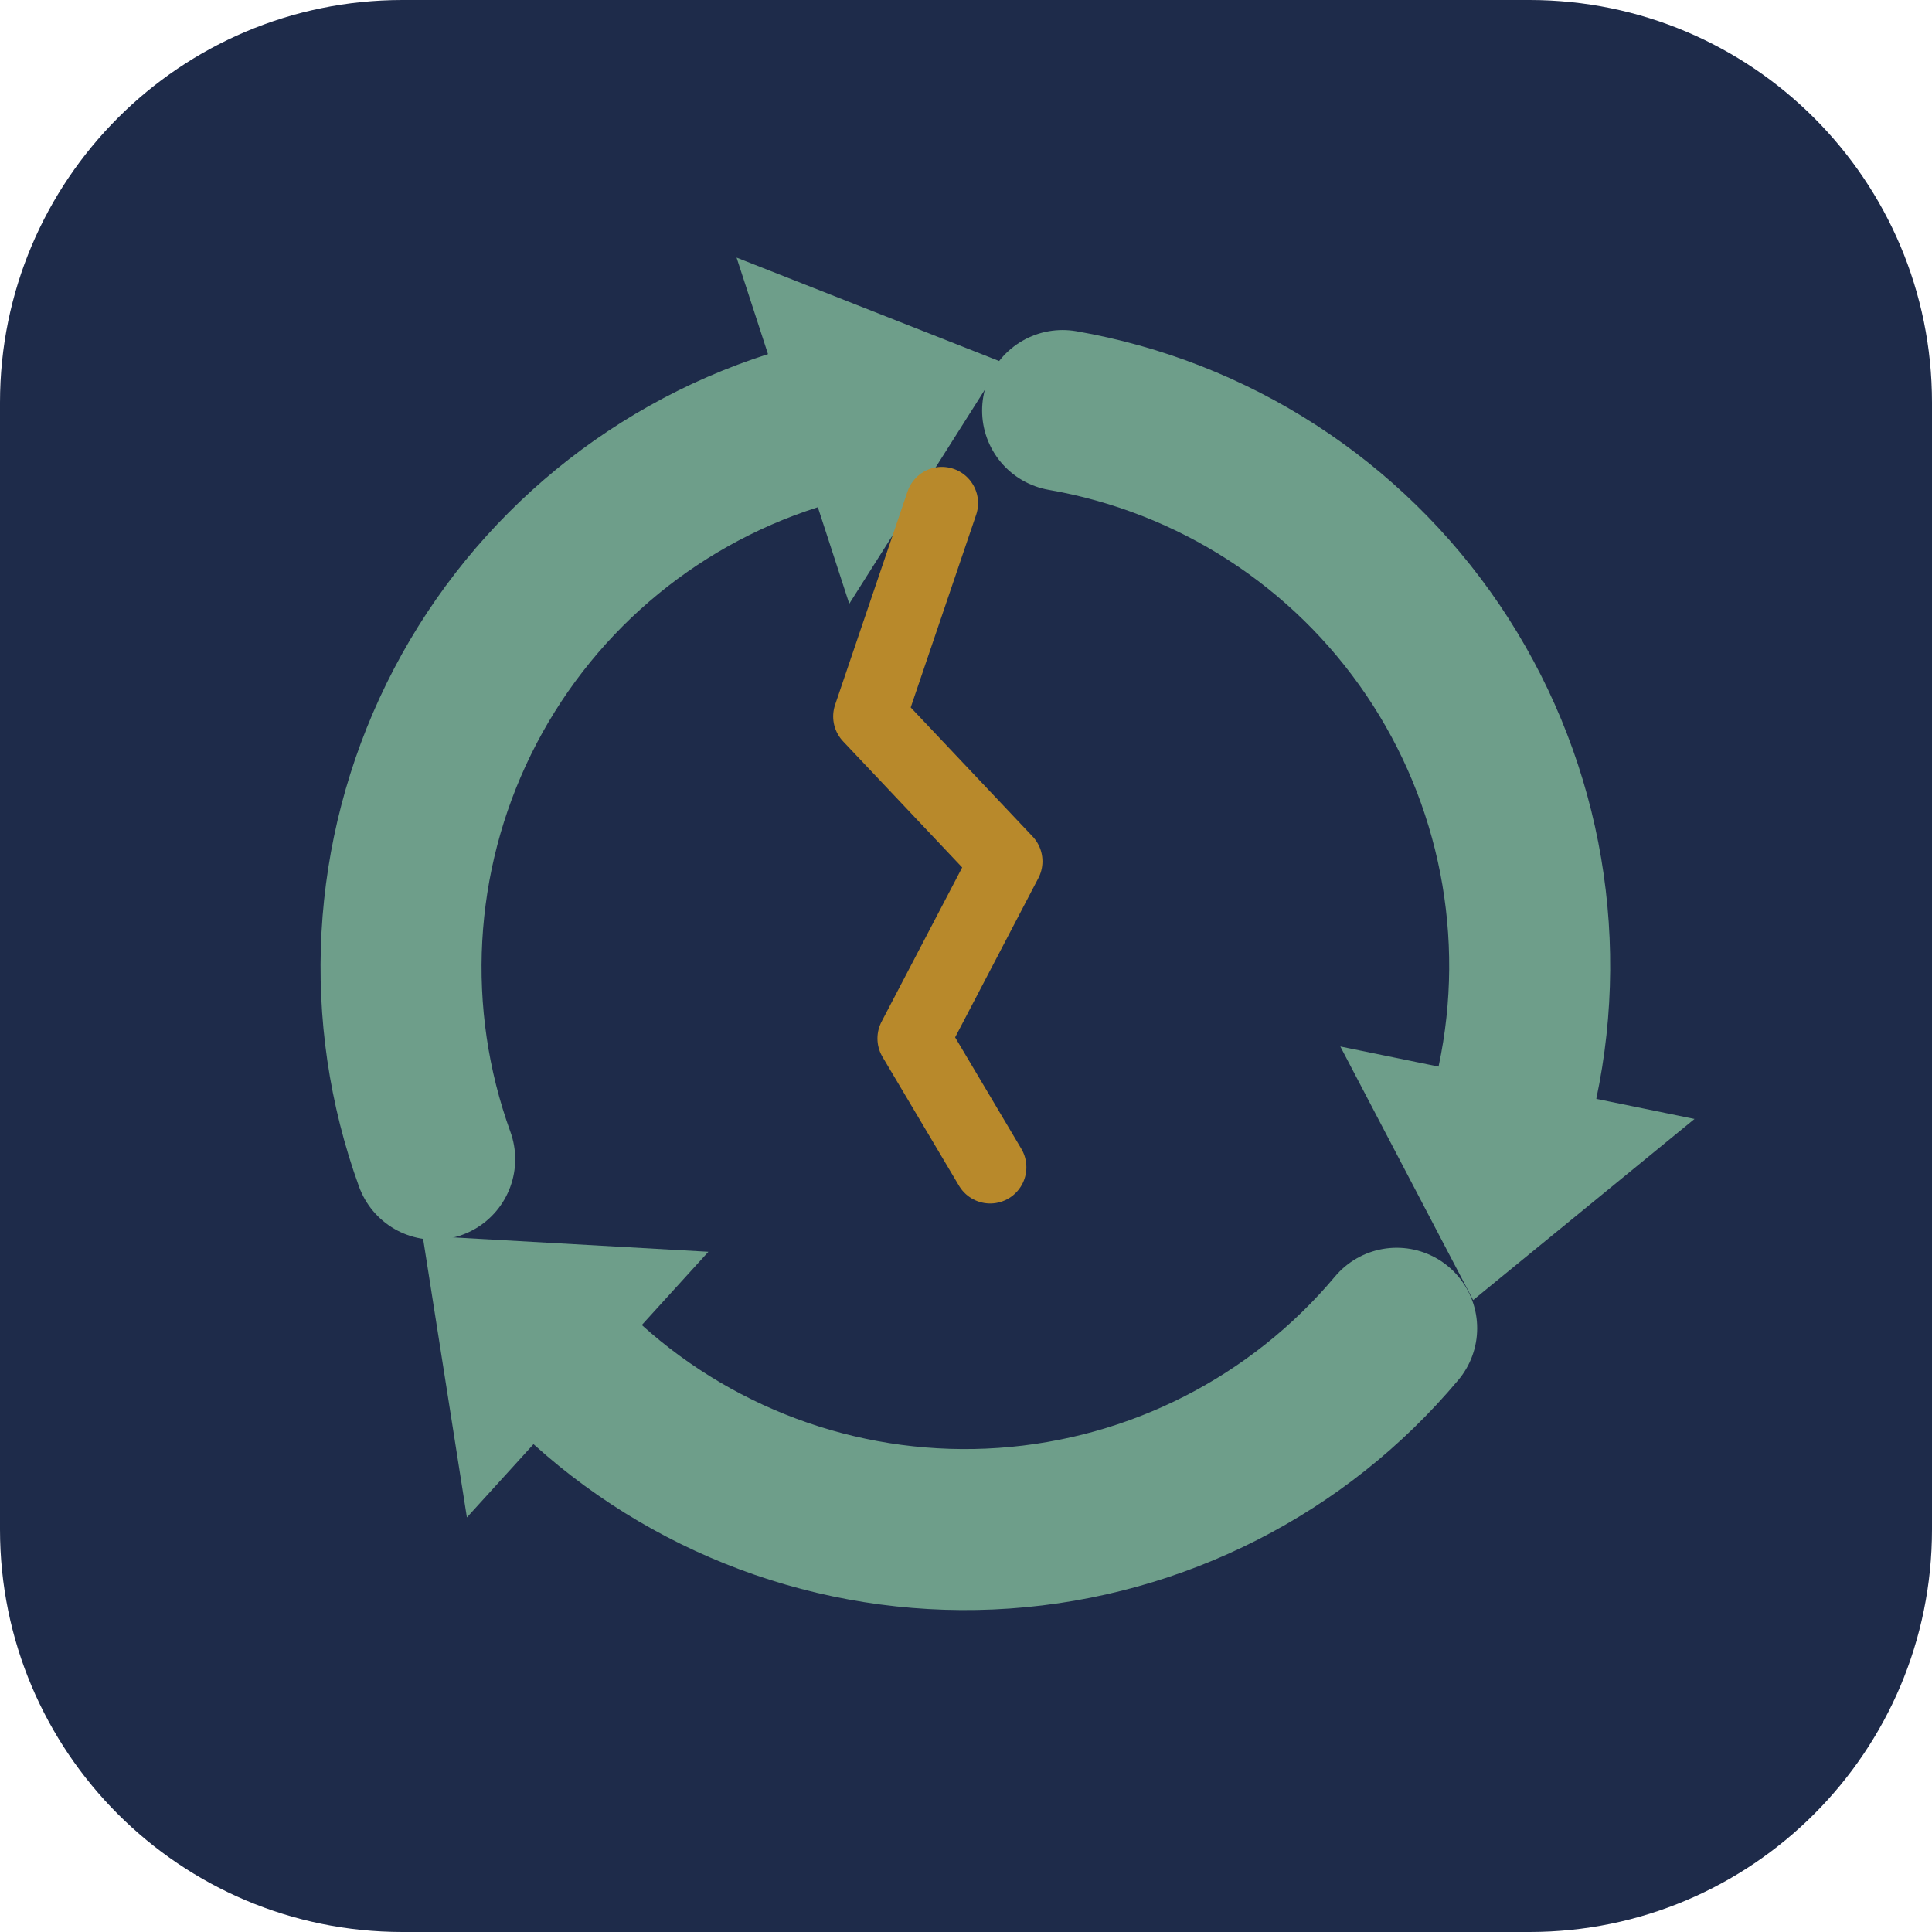
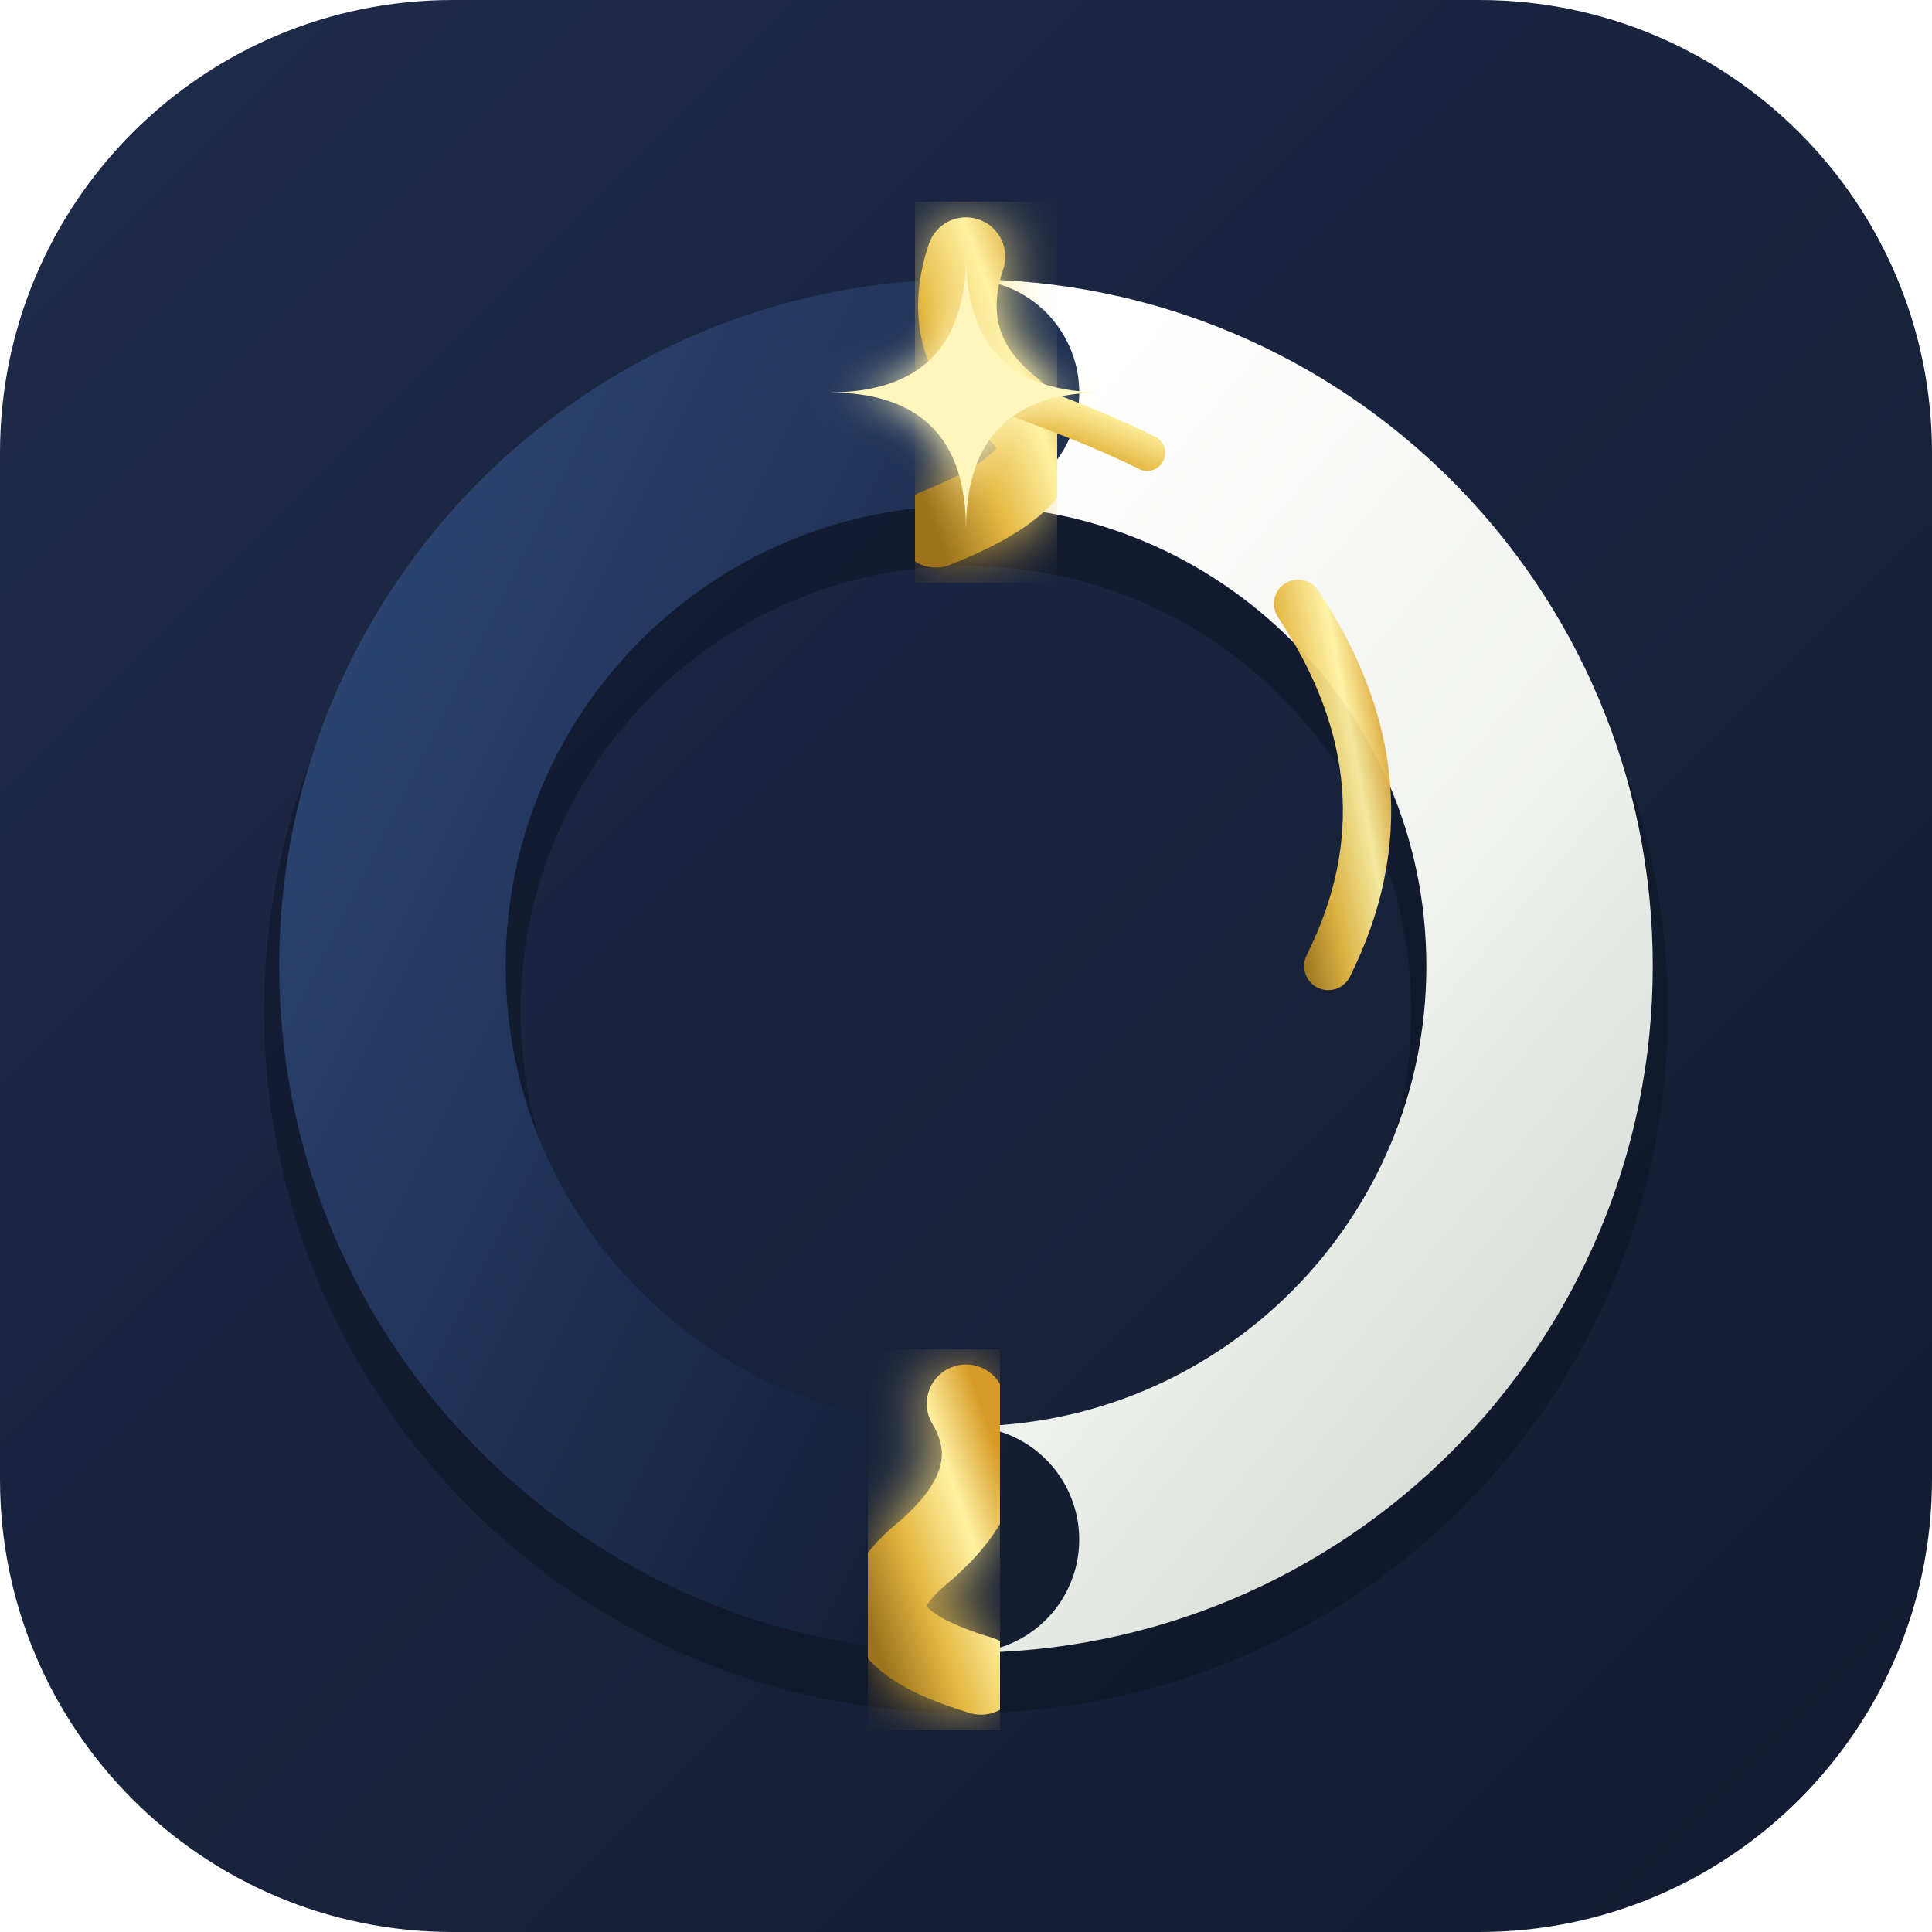
- <svg xmlns="http://www.w3.org/2000/svg" viewBox="0 0 48 48">
-   <rect width="48" height="48" rx="10" fill="#1E2B4A" />
-   <path d="M26.4 10.2A14 14 0 0 1 37.7 26.9M34.7 33.0A14 14 0 0 1 14.6 34.4M10.8 28.8A14 14 0 0 1 19.7 10.7" fill="none" stroke="#6E9E8A" stroke-width="4" stroke-linecap="round" />
-   <path d="M42.1 27.8L36.6 32.3L33.3 26.0z M11.6 37.7L10.5 30.7L17.6 31.1z M18.3 6.4L24.9 9.0L21.1 15.0z" fill="#6E9E8A" />
-   <path d="M23.4 12.5 21.6 17.8l3.4 3.6-2.3 4.4 1.9 3.2" fill="none" stroke="#B8892B" stroke-width="1.8" stroke-linecap="round" stroke-linejoin="round" />
+ <svg xmlns="http://www.w3.org/2000/svg" viewBox="0 0 64 64">
+   <defs>
+     <linearGradient id="bg" x1="0%" y1="0%" x2="100%" y2="100%">
+       <stop offset="0%" stop-color="#1E2B4A" />
+       <stop offset="100%" stop-color="#121B30" />
+     </linearGradient>
+     <linearGradient id="porcelain" x1="20%" y1="0%" x2="80%" y2="100%">
+       <stop offset="0%" stop-color="#FFFFFF" />
+       <stop offset="60%" stop-color="#F0F2EE" />
+       <stop offset="100%" stop-color="#D7DDD6" />
+     </linearGradient>
+     <linearGradient id="indigo-glaze" x1="0%" y1="0%" x2="100%" y2="100%">
+       <stop offset="0%" stop-color="#2D4674" />
+       <stop offset="60%" stop-color="#1D2E50" />
+       <stop offset="100%" stop-color="#141E33" />
+     </linearGradient>
+     <linearGradient id="gold-seam" x1="0%" y1="100%" x2="100%" y2="0%">
+       <stop offset="0%" stop-color="#9C721D" />
+       <stop offset="35%" stop-color="#E5B842" />
+       <stop offset="70%" stop-color="#FFF2A3" />
+       <stop offset="100%" stop-color="#D69B26" />
+     </linearGradient>
+     <filter id="gold-glow" x="-20%" y="-20%" width="140%" height="140%">
+       <feGaussianBlur stdDeviation="1" result="blur" />
+       <feComposite in="SourceGraphic" in2="blur" operator="over" />
+     </filter>
+   </defs>
+   <rect width="64" height="64" rx="15" fill="url(#bg)" />
+   <circle cx="32" cy="33.5" r="19" fill="none" stroke="#0B101E" stroke-width="8.5" opacity="0.45" />
+   <path d="M 32 13 A 19 19 0 0 1 51 32 A 19 19 0 0 1 32 51" fill="none" stroke="url(#porcelain)" stroke-width="7.5" stroke-linecap="round" />
+   <path d="M 32 51 A 19 19 0 0 1 13 32 A 19 19 0 0 1 32 13" fill="none" stroke="url(#indigo-glaze)" stroke-width="7.5" stroke-linecap="round" />
+   <path d="M 32 8.5 Q 31 11.5 33.5 13.5 T 31 17.5" fill="none" stroke="url(#gold-seam)" stroke-width="2.6" stroke-linecap="round" stroke-linejoin="round" filter="url(#gold-glow)" />
+   <path d="M 32.5 12.8 Q 36 14 38 15" fill="none" stroke="url(#gold-seam)" stroke-width="1.2" stroke-linecap="round" />
+   <path d="M 32 46.5 Q 33.5 49 30.5 51.5 T 32.5 55.5" fill="none" stroke="url(#gold-seam)" stroke-width="2.6" stroke-linecap="round" stroke-linejoin="round" filter="url(#gold-glow)" />
+   <path d="M 43 20 Q 47 26 44 32" fill="none" stroke="url(#gold-seam)" stroke-width="1.6" stroke-linecap="round" opacity="0.95" />
+   <g transform="translate(32, 13) scale(0.65)" filter="url(#gold-glow)">
+     <path d="M 0 -7 Q 0 0 7 0 Q 0 0 0 7 Q 0 0 -7 0 Q 0 0 0 -7 Z" fill="#FFF6BD" />
+   </g>
</svg>
